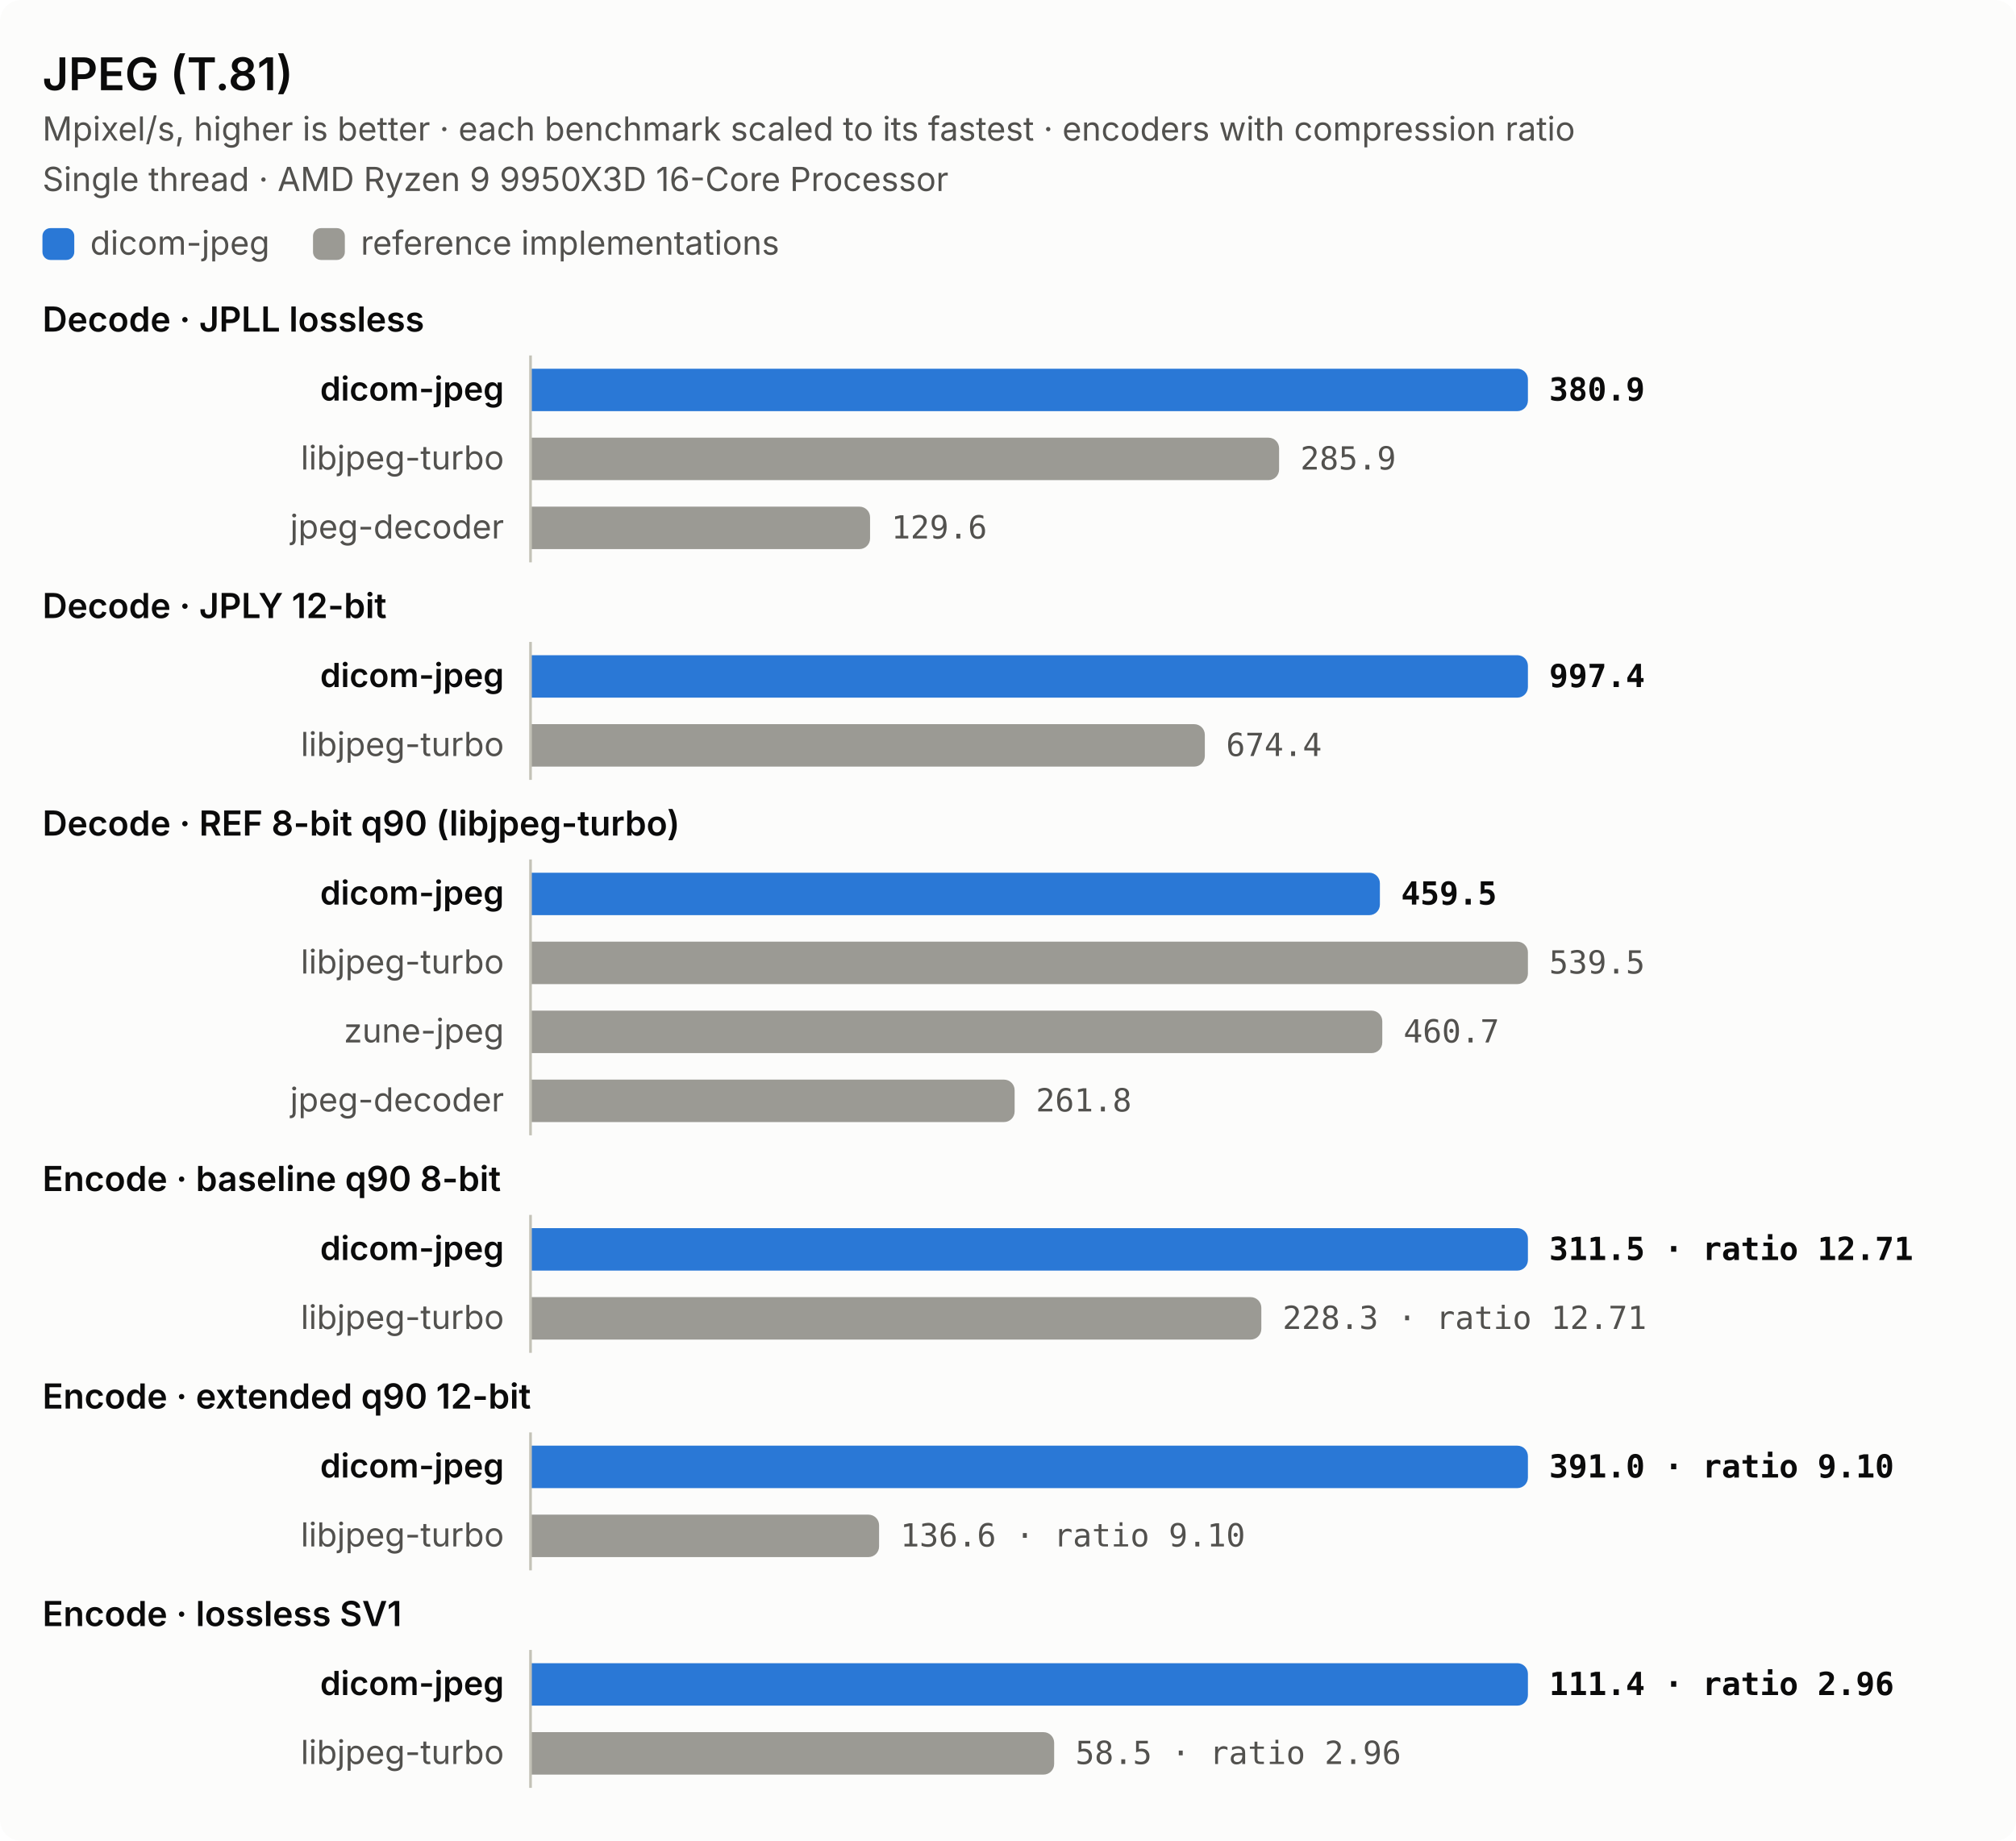
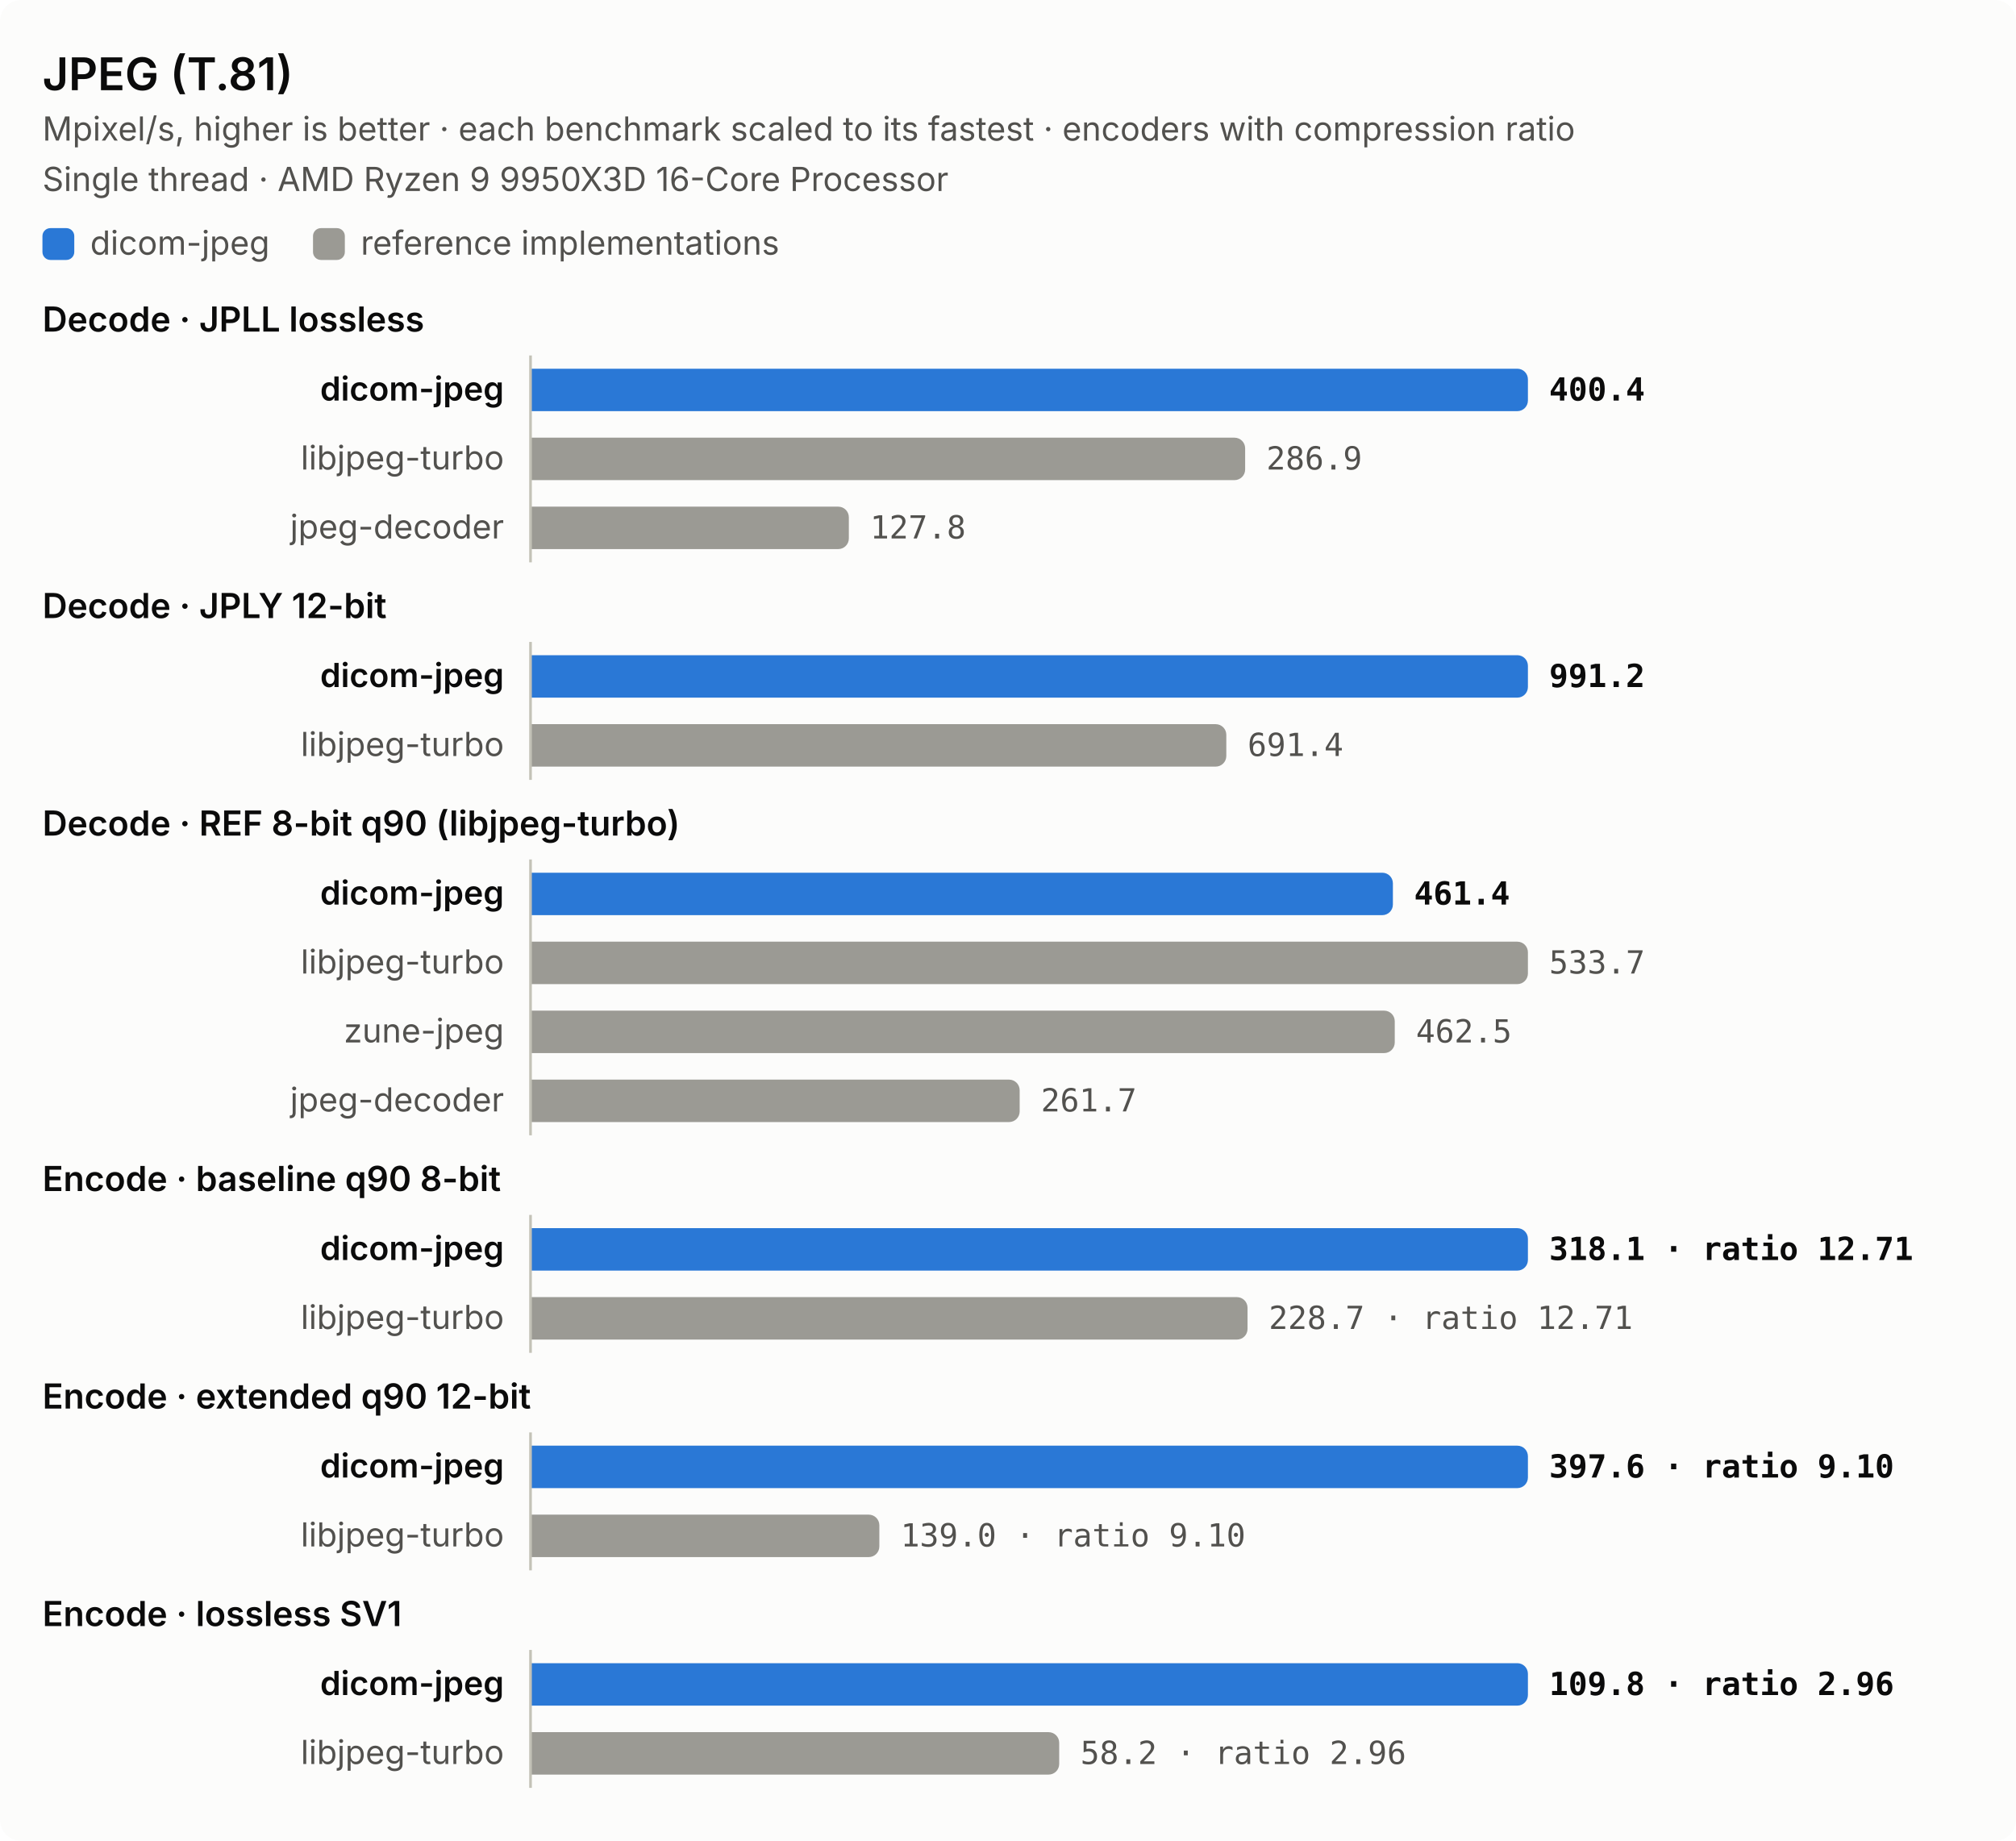
<svg xmlns="http://www.w3.org/2000/svg" width="760" height="694" viewBox="0 0 760 694" role="img" aria-label="JPEG (T.81)">
  <style>
.bg { fill: #fcfcfb; }
.title { fill: #0b0b0b; font: 600 17px system-ui, -apple-system, 'Segoe UI', sans-serif; }
.sub { fill: #52514e; font: 12.5px system-ui, -apple-system, 'Segoe UI', sans-serif; }
.group { fill: #0b0b0b; font: 600 13px system-ui, -apple-system, 'Segoe UI', sans-serif; }
.name { fill: #52514e; font: 12.5px system-ui, -apple-system, 'Segoe UI', sans-serif; }
.name.ours { fill: #0b0b0b; font-weight: 600; }
.value { fill: #52514e; font: 12px ui-monospace, 'SF Mono', Menlo, Consolas, monospace; }
.value.ours { fill: #0b0b0b; font-weight: 600; }
.axis { stroke: #c3c2b7; stroke-width: 1; }
.ours-fill { fill: #2a78d6; }
.ref-fill { fill: #9b9a94; }
.l0 { fill: #86b6ef; } .l1 { fill: #5598e7; } .l2 { fill: #256abf; } .l3 { fill: #184f95; } .l4 { fill: #104281; }
@media (prefers-color-scheme: dark) {
  .bg { fill: #1a1a19; }
  .title, .group, .name.ours, .value.ours { fill: #f0efec; }
  .sub, .name, .value { fill: #c3c2b7; }
  .axis { stroke: #383835; }
  .ours-fill { fill: #3987e5; }
  .ref-fill { fill: #6e6d68; }
  .l0 { fill: #184f95; } .l1 { fill: #256abf; } .l2 { fill: #3987e5; } .l3 { fill: #6da7ec; } .l4 { fill: #9ec5f4; }
}
</style>
  <rect class="bg" width="760" height="694" rx="8" />
  <text x="16.0" y="34.0" class="title" text-anchor="start">JPEG (T.81)</text>
  <text x="16.0" y="53.0" class="sub" text-anchor="start">Mpixel/s, higher is better · each benchmark scaled to its fastest · encoders with compression ratio</text>
  <text x="16.0" y="72.0" class="sub" text-anchor="start">Single thread · AMD Ryzen 9 9950X3D 16-Core Processor</text>
  <rect class="ours-fill" x="16" y="86" width="12" height="12" rx="3" />
  <text x="34.0" y="96.0" class="sub" text-anchor="start">dicom-jpeg</text>
  <rect class="ref-fill" x="118.0" y="86" width="12" height="12" rx="3" />
  <text x="136.0" y="96.0" class="sub" text-anchor="start">reference implementations</text>
  <text x="16.0" y="125.0" class="group" text-anchor="start">Decode · JPLL lossless</text>
  <text x="190.0" y="151.0" class="name ours" text-anchor="end">dicom-jpeg</text>
  <path class="ours-fill" d="M200.0,139.0 h372.0 a4,4 0 0 1 4,4 v8.0 a4,4 0 0 1 -4,4 h-372.0 z" />
-   <text x="584.0" y="151.0" class="value ours" text-anchor="start">380.9</text>
+   <text x="584.0" y="151.0" class="value ours" text-anchor="start">400.4</text>
  <text x="190.0" y="177.0" class="name" text-anchor="end">libjpeg-turbo</text>
-   <path class="ref-fill" d="M200.0,165.0 h278.2 a4,4 0 0 1 4,4 v8.0 a4,4 0 0 1 -4,4 h-278.2 z" />
-   <text x="490.2" y="177.0" class="value" text-anchor="start">285.9</text>
+   <path class="ref-fill" d="M200.0,165.0 h265.4 a4,4 0 0 1 4,4 v8.0 a4,4 0 0 1 -4,4 h-265.4 z" />
+   <text x="477.4" y="177.0" class="value" text-anchor="start">286.9</text>
  <text x="190.0" y="203.0" class="name" text-anchor="end">jpeg-decoder</text>
-   <path class="ref-fill" d="M200.0,191.0 h124.0 a4,4 0 0 1 4,4 v8.0 a4,4 0 0 1 -4,4 h-124.0 z" />
-   <text x="336.0" y="203.0" class="value" text-anchor="start">129.6</text>
+   <path class="ref-fill" d="M200.0,191.0 h116.0 a4,4 0 0 1 4,4 v8.0 a4,4 0 0 1 -4,4 h-116.0 z" />
+   <text x="328.0" y="203.0" class="value" text-anchor="start">127.8</text>
  <line class="axis" x1="200" y1="134" x2="200" y2="212" />
  <text x="16.0" y="233.0" class="group" text-anchor="start">Decode · JPLY 12-bit</text>
  <text x="190.0" y="259.0" class="name ours" text-anchor="end">dicom-jpeg</text>
  <path class="ours-fill" d="M200.0,247.0 h372.0 a4,4 0 0 1 4,4 v8.0 a4,4 0 0 1 -4,4 h-372.0 z" />
-   <text x="584.0" y="259.0" class="value ours" text-anchor="start">997.4</text>
+   <text x="584.0" y="259.0" class="value ours" text-anchor="start">991.2</text>
  <text x="190.0" y="285.0" class="name" text-anchor="end">libjpeg-turbo</text>
-   <path class="ref-fill" d="M200.0,273.0 h250.2 a4,4 0 0 1 4,4 v8.0 a4,4 0 0 1 -4,4 h-250.2 z" />
-   <text x="462.2" y="285.0" class="value" text-anchor="start">674.4</text>
+   <path class="ref-fill" d="M200.0,273.0 h258.3 a4,4 0 0 1 4,4 v8.0 a4,4 0 0 1 -4,4 h-258.3 z" />
+   <text x="470.3" y="285.0" class="value" text-anchor="start">691.4</text>
  <line class="axis" x1="200" y1="242" x2="200" y2="294" />
  <text x="16.0" y="315.0" class="group" text-anchor="start">Decode · REF 8-bit q90 (libjpeg-turbo)</text>
  <text x="190.0" y="341.0" class="name ours" text-anchor="end">dicom-jpeg</text>
-   <path class="ours-fill" d="M200.0,329.0 h316.2 a4,4 0 0 1 4,4 v8.0 a4,4 0 0 1 -4,4 h-316.2 z" />
-   <text x="528.2" y="341.0" class="value ours" text-anchor="start">459.5</text>
+   <path class="ours-fill" d="M200.0,329.0 h321.1 a4,4 0 0 1 4,4 v8.0 a4,4 0 0 1 -4,4 h-321.1 z" />
+   <text x="533.1" y="341.0" class="value ours" text-anchor="start">461.4</text>
  <text x="190.0" y="367.0" class="name" text-anchor="end">libjpeg-turbo</text>
  <path class="ref-fill" d="M200.0,355.0 h372.0 a4,4 0 0 1 4,4 v8.0 a4,4 0 0 1 -4,4 h-372.0 z" />
-   <text x="584.0" y="367.0" class="value" text-anchor="start">539.5</text>
+   <text x="584.0" y="367.0" class="value" text-anchor="start">533.7</text>
  <text x="190.0" y="393.0" class="name" text-anchor="end">zune-jpeg</text>
-   <path class="ref-fill" d="M200.0,381.0 h317.1 a4,4 0 0 1 4,4 v8.0 a4,4 0 0 1 -4,4 h-317.1 z" />
-   <text x="529.1" y="393.0" class="value" text-anchor="start">460.7</text>
+   <path class="ref-fill" d="M200.0,381.0 h321.8 a4,4 0 0 1 4,4 v8.0 a4,4 0 0 1 -4,4 h-321.8 z" />
+   <text x="533.8" y="393.0" class="value" text-anchor="start">462.5</text>
  <text x="190.0" y="419.0" class="name" text-anchor="end">jpeg-decoder</text>
-   <path class="ref-fill" d="M200.0,407.0 h178.5 a4,4 0 0 1 4,4 v8.0 a4,4 0 0 1 -4,4 h-178.5 z" />
-   <text x="390.5" y="419.0" class="value" text-anchor="start">261.8</text>
+   <path class="ref-fill" d="M200.0,407.0 h180.4 a4,4 0 0 1 4,4 v8.0 a4,4 0 0 1 -4,4 h-180.4 z" />
+   <text x="392.4" y="419.0" class="value" text-anchor="start">261.7</text>
  <line class="axis" x1="200" y1="324" x2="200" y2="428" />
  <text x="16.0" y="449.0" class="group" text-anchor="start">Encode · baseline q90 8-bit</text>
  <text x="190.0" y="475.0" class="name ours" text-anchor="end">dicom-jpeg</text>
  <path class="ours-fill" d="M200.0,463.0 h372.0 a4,4 0 0 1 4,4 v8.0 a4,4 0 0 1 -4,4 h-372.0 z" />
-   <text x="584.0" y="475.0" class="value ours" text-anchor="start">311.5 · ratio 12.71</text>
+   <text x="584.0" y="475.0" class="value ours" text-anchor="start">318.1 · ratio 12.71</text>
  <text x="190.0" y="501.0" class="name" text-anchor="end">libjpeg-turbo</text>
-   <path class="ref-fill" d="M200.0,489.0 h271.5 a4,4 0 0 1 4,4 v8.0 a4,4 0 0 1 -4,4 h-271.5 z" />
-   <text x="483.5" y="501.0" class="value" text-anchor="start">228.3 · ratio 12.71</text>
+   <path class="ref-fill" d="M200.0,489.0 h266.3 a4,4 0 0 1 4,4 v8.0 a4,4 0 0 1 -4,4 h-266.3 z" />
+   <text x="478.3" y="501.0" class="value" text-anchor="start">228.7 · ratio 12.71</text>
  <line class="axis" x1="200" y1="458" x2="200" y2="510" />
  <text x="16.0" y="531.0" class="group" text-anchor="start">Encode · extended q90 12-bit</text>
  <text x="190.0" y="557.0" class="name ours" text-anchor="end">dicom-jpeg</text>
  <path class="ours-fill" d="M200.0,545.0 h372.0 a4,4 0 0 1 4,4 v8.0 a4,4 0 0 1 -4,4 h-372.0 z" />
-   <text x="584.0" y="557.0" class="value ours" text-anchor="start">391.0 · ratio 9.10</text>
+   <text x="584.0" y="557.0" class="value ours" text-anchor="start">397.6 · ratio 9.10</text>
  <text x="190.0" y="583.0" class="name" text-anchor="end">libjpeg-turbo</text>
-   <path class="ref-fill" d="M200.0,571.0 h127.4 a4,4 0 0 1 4,4 v8.0 a4,4 0 0 1 -4,4 h-127.4 z" />
-   <text x="339.4" y="583.0" class="value" text-anchor="start">136.6 · ratio 9.10</text>
+   <path class="ref-fill" d="M200.0,571.0 h127.5 a4,4 0 0 1 4,4 v8.0 a4,4 0 0 1 -4,4 h-127.5 z" />
+   <text x="339.5" y="583.0" class="value" text-anchor="start">139.0 · ratio 9.10</text>
  <line class="axis" x1="200" y1="540" x2="200" y2="592" />
  <text x="16.0" y="613.0" class="group" text-anchor="start">Encode · lossless SV1</text>
  <text x="190.0" y="639.0" class="name ours" text-anchor="end">dicom-jpeg</text>
  <path class="ours-fill" d="M200.0,627.0 h372.0 a4,4 0 0 1 4,4 v8.0 a4,4 0 0 1 -4,4 h-372.0 z" />
-   <text x="584.0" y="639.0" class="value ours" text-anchor="start">111.4 · ratio 2.96</text>
+   <text x="584.0" y="639.0" class="value ours" text-anchor="start">109.8 · ratio 2.96</text>
  <text x="190.0" y="665.0" class="name" text-anchor="end">libjpeg-turbo</text>
-   <path class="ref-fill" d="M200.0,653.0 h193.4 a4,4 0 0 1 4,4 v8.0 a4,4 0 0 1 -4,4 h-193.4 z" />
-   <text x="405.4" y="665.0" class="value" text-anchor="start">58.5 · ratio 2.96</text>
+   <path class="ref-fill" d="M200.0,653.0 h195.3 a4,4 0 0 1 4,4 v8.0 a4,4 0 0 1 -4,4 h-195.3 z" />
+   <text x="407.3" y="665.0" class="value" text-anchor="start">58.2 · ratio 2.96</text>
  <line class="axis" x1="200" y1="622" x2="200" y2="674" />
</svg>
